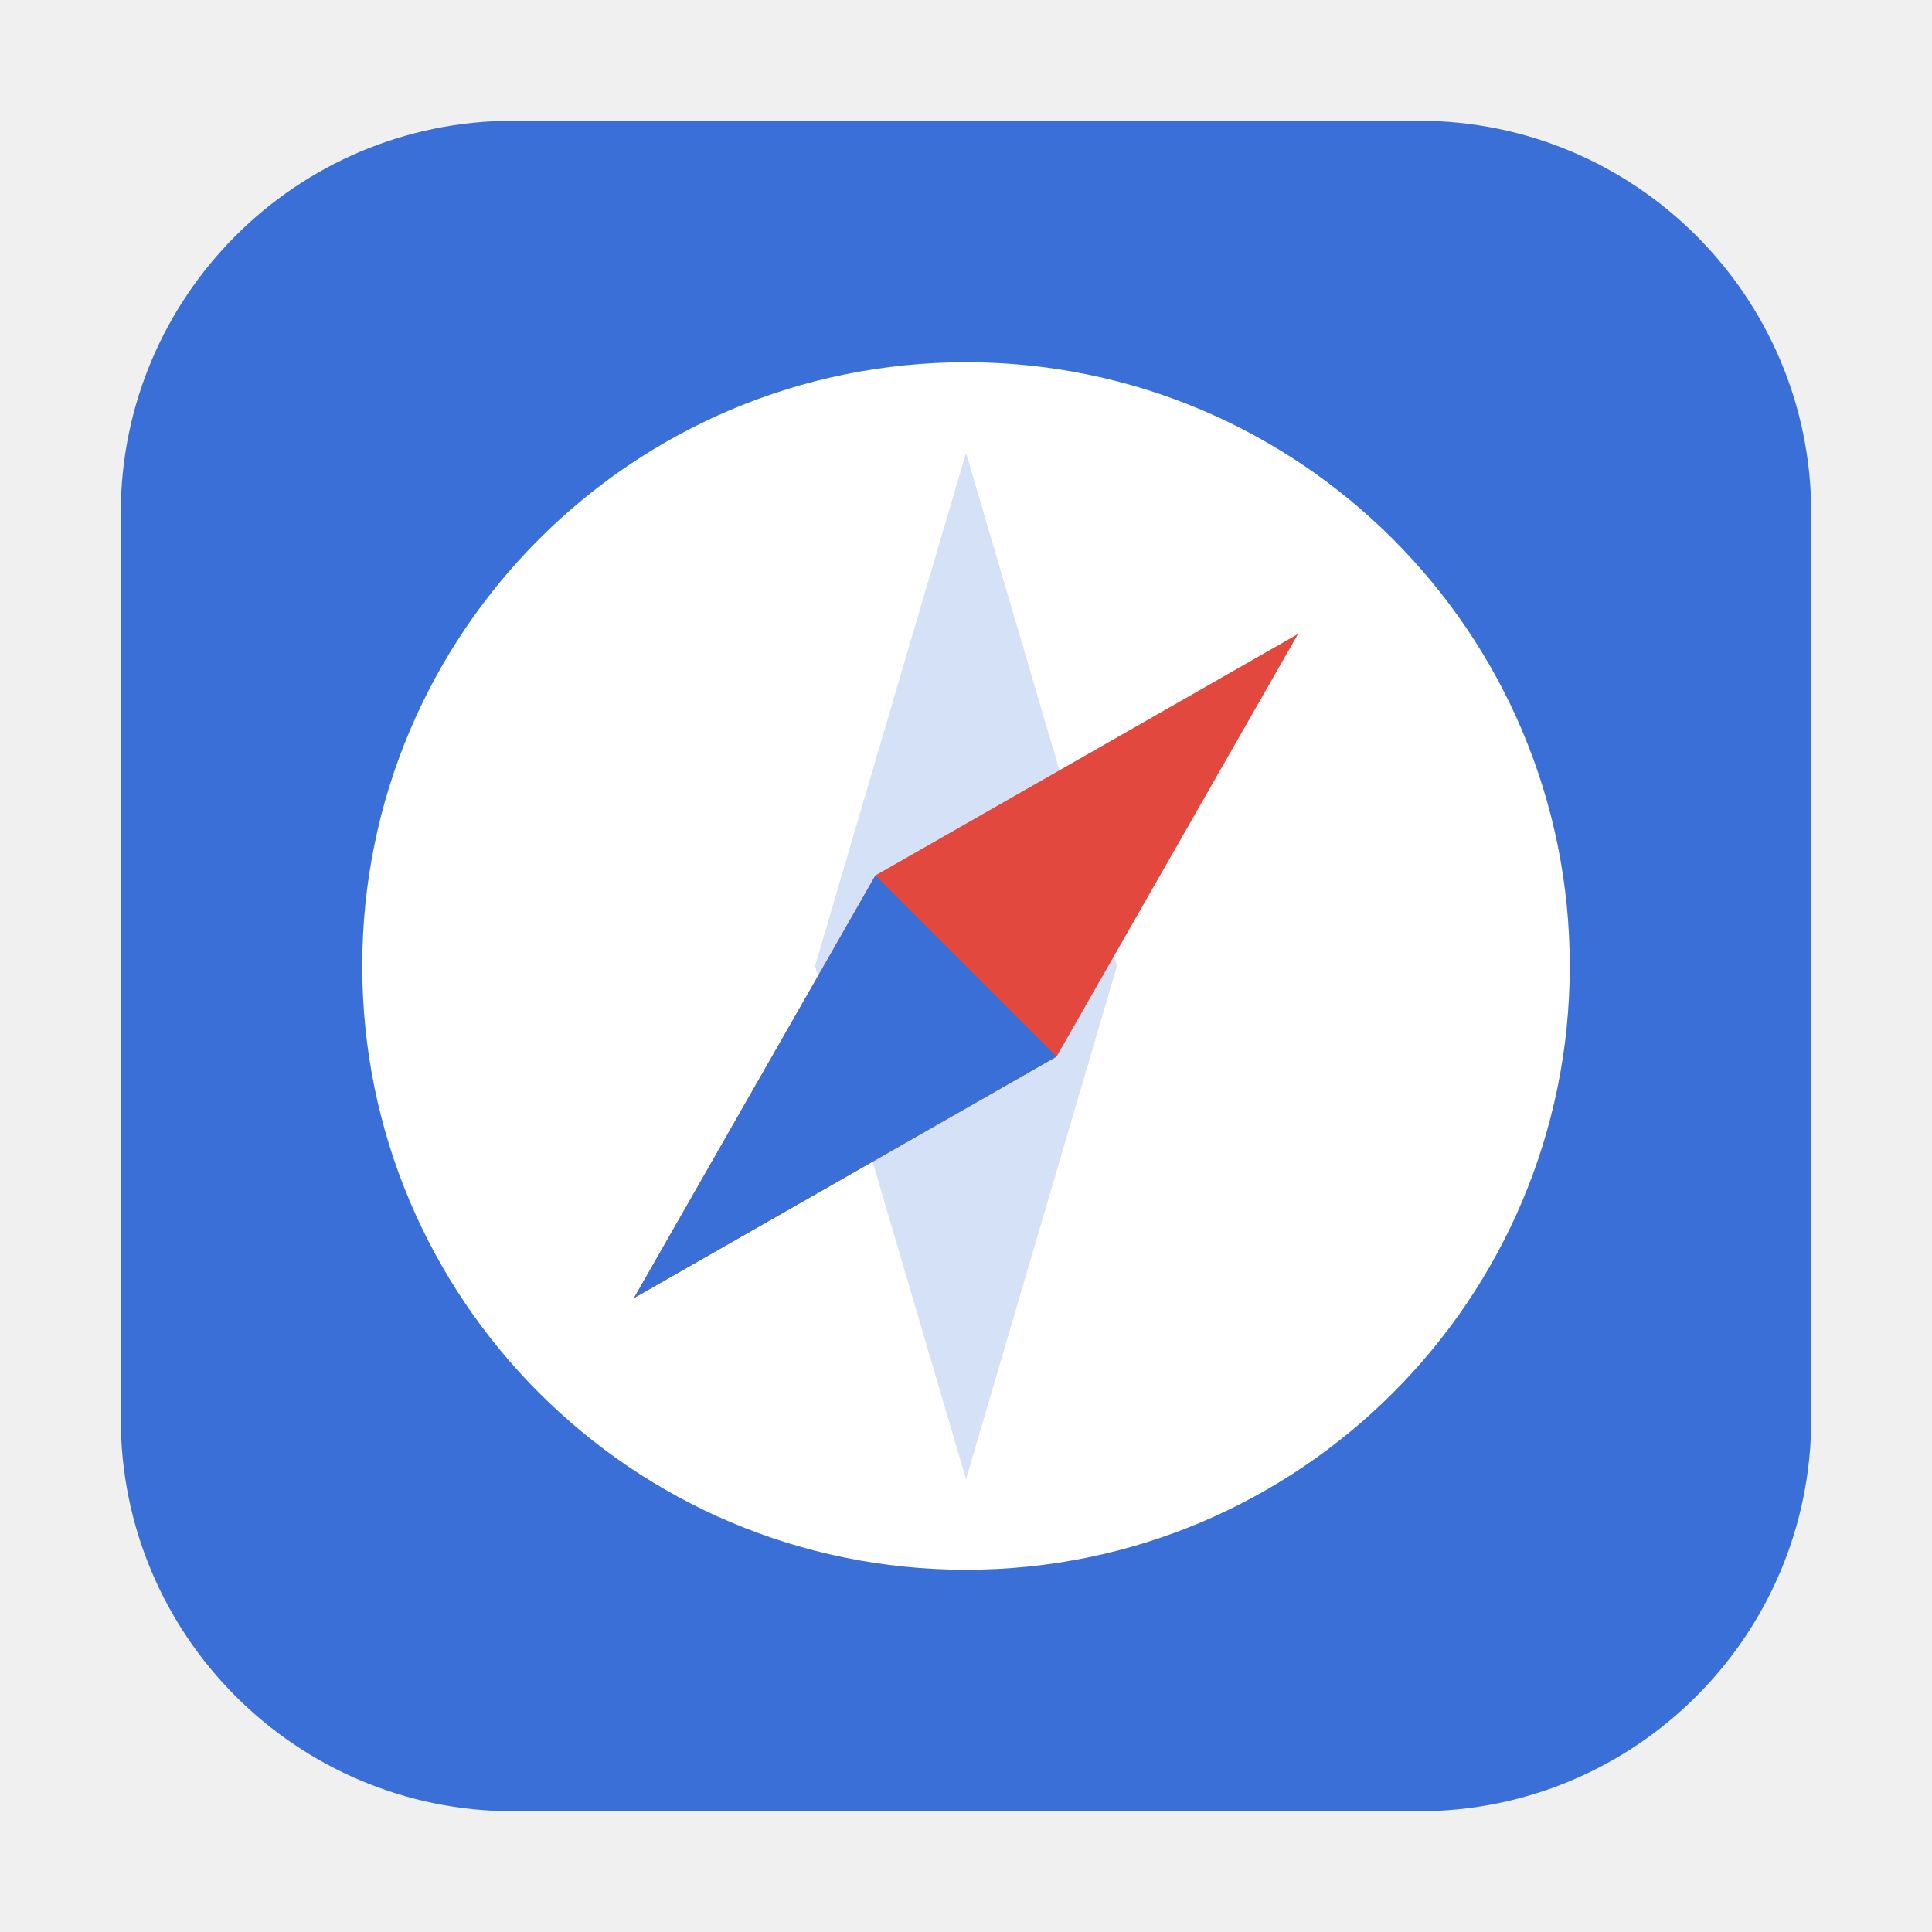
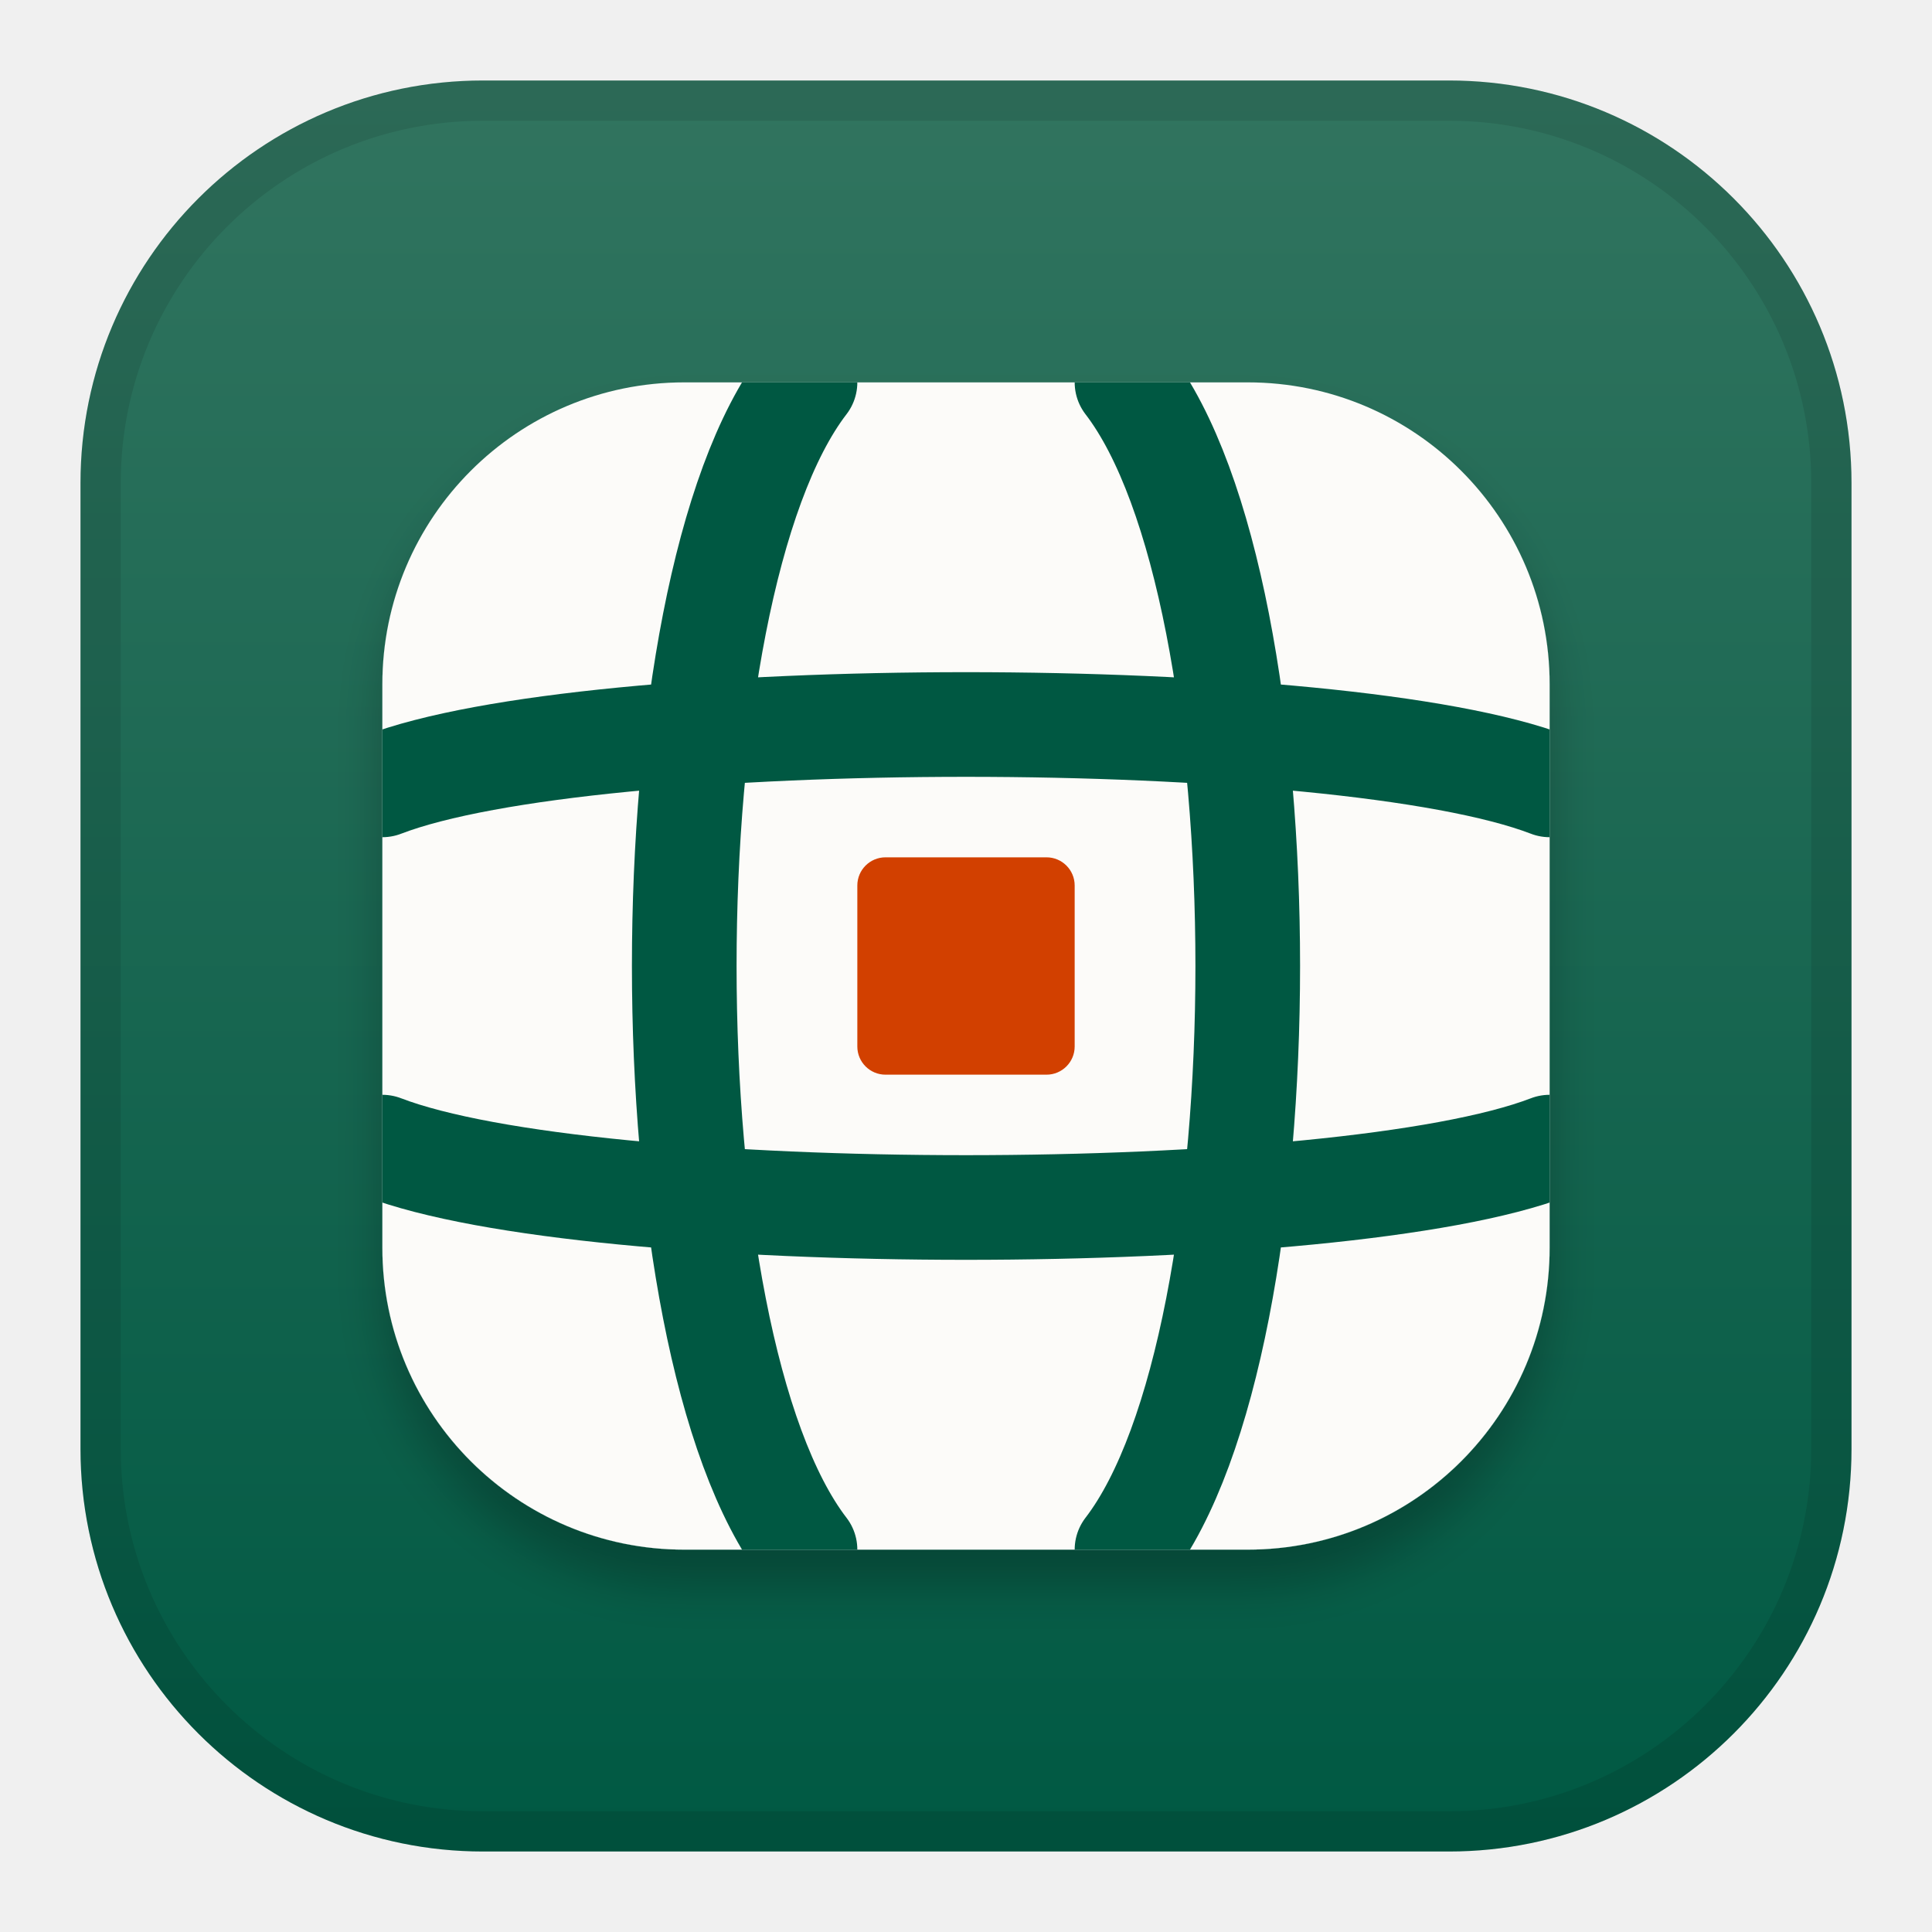
- <svg xmlns="http://www.w3.org/2000/svg" width="128" height="128" viewBox="0 0 128 128">
-   <rect x="8" y="8" width="112" height="112" rx="26" fill="#3a6fd8" />
-   <circle cx="64" cy="64" r="40" fill="#ffffff" />
-   <path d="M64 30 74 64 64 98 54 64Z" fill="#d5e1f7" />
-   <path d="M86 42 70 70 42 86 58 58Z" fill="#e2483d" />
-   <path d="M58 58 70 70 42 86Z" fill="#3a6fd8" />
+ <svg xmlns="http://www.w3.org/2000/svg" width="48" height="48" viewBox="0 0 48 48">
+   <defs>
+     <linearGradient id="field" x1="0" y1="0" x2="0" y2="1">
+       <stop offset="0" stop-color="#31745F" />
+       <stop offset="1" stop-color="#005943" />
+     </linearGradient>
+     <filter id="lift" x="-20%" y="-20%" width="140%" height="150%">
+       <feDropShadow dx="0" dy="0.9" stdDeviation="0.6" flood-color="#000" flood-opacity="0.24" />
+     </filter>
+   </defs>
+   <rect x="2" y="2" width="44" height="44" rx="10" fill="url(#field)" />
+   <rect x="2.5" y="2.5" width="43" height="43" rx="9.5" fill="none" stroke="#000000" stroke-opacity="0.1" stroke-width="1" />
+   <g filter="url(#lift)">
+     <rect x="9.5" y="9.5" width="29" height="29" rx="7.5" fill="#FCFBF9" />
+     <clipPath id="sheet">
+       <rect x="9.5" y="9.5" width="29" height="29" rx="7.5" />
+     </clipPath>
+     <g clip-path="url(#sheet)">
+       <path d="M20 9.5C16 14.7 16 33.3 20 38.5M28 9.5C32 14.7 32 33.3 28 38.5M9.5 19.5C14.7 17.5 33.3 17.5 38.5 19.5M9.5 28.5C14.7 30.5 33.3 30.5 38.5 28.5" fill="none" stroke="#005943" stroke-width="2.6" stroke-linecap="round" stroke-linejoin="round" />
+     </g>
+     <rect x="21.3" y="21.3" width="5.4" height="5.4" rx="0.7" fill="#D24100" />
+   </g>
</svg>
